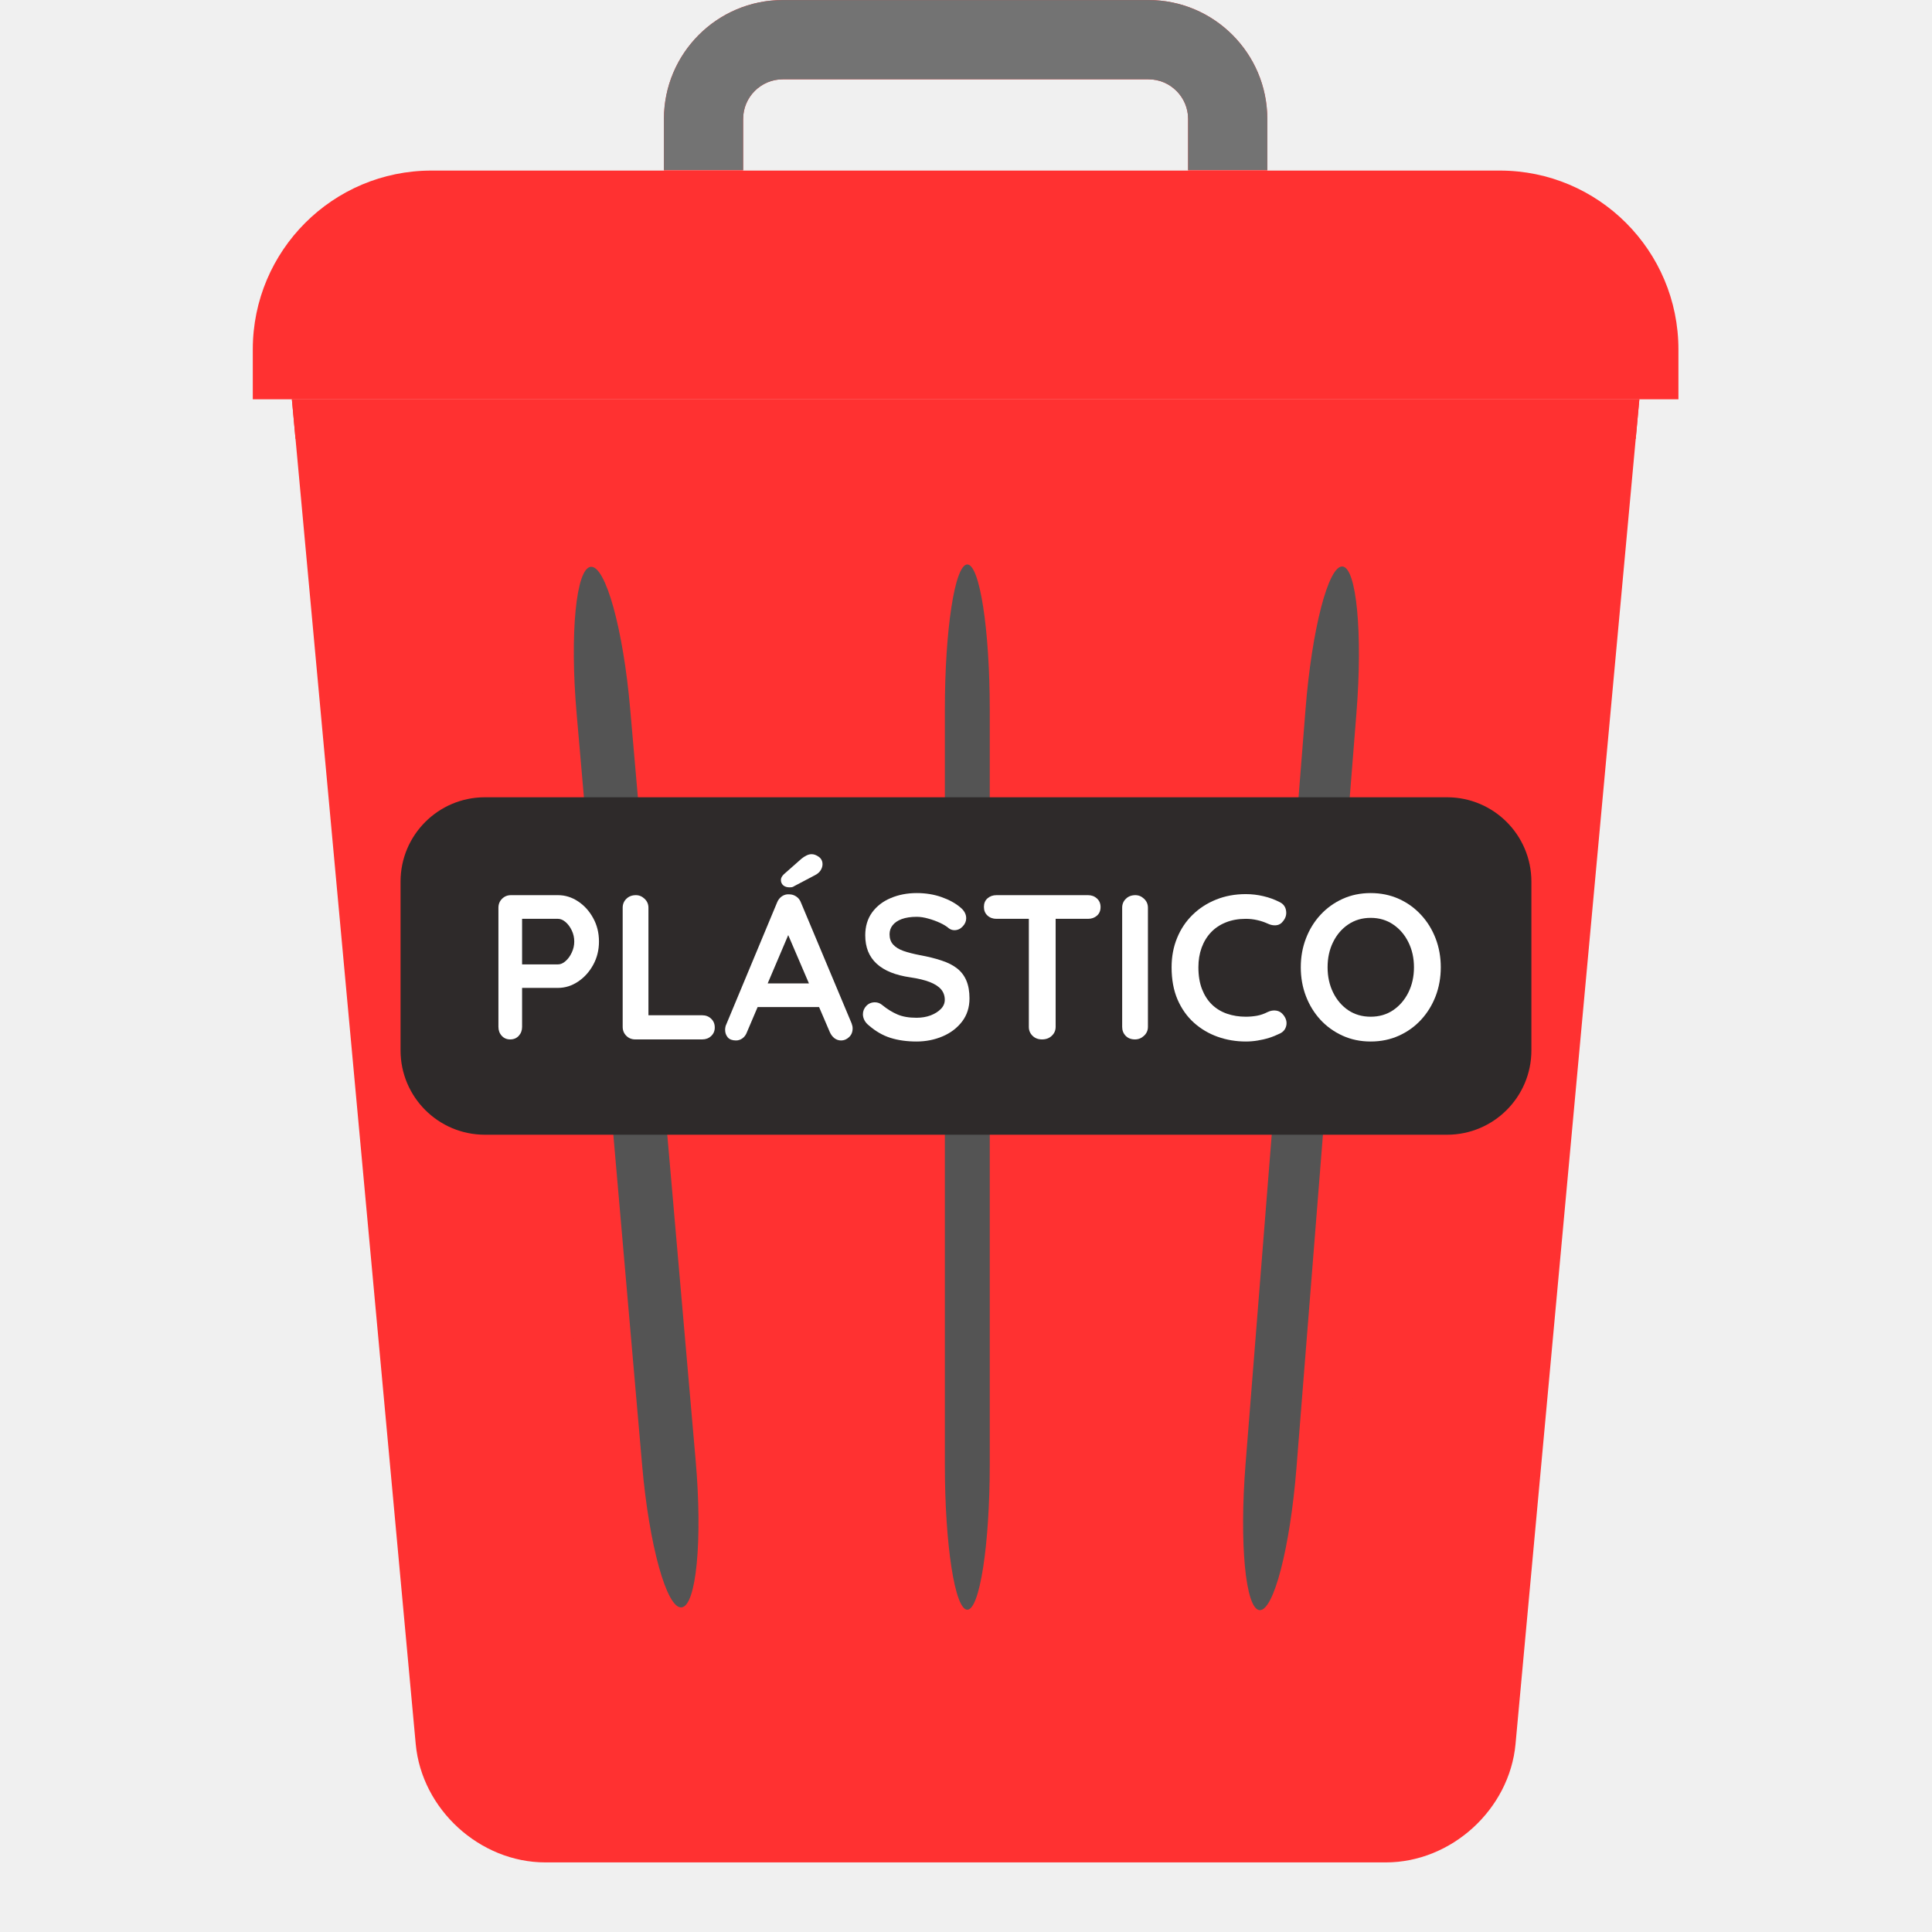
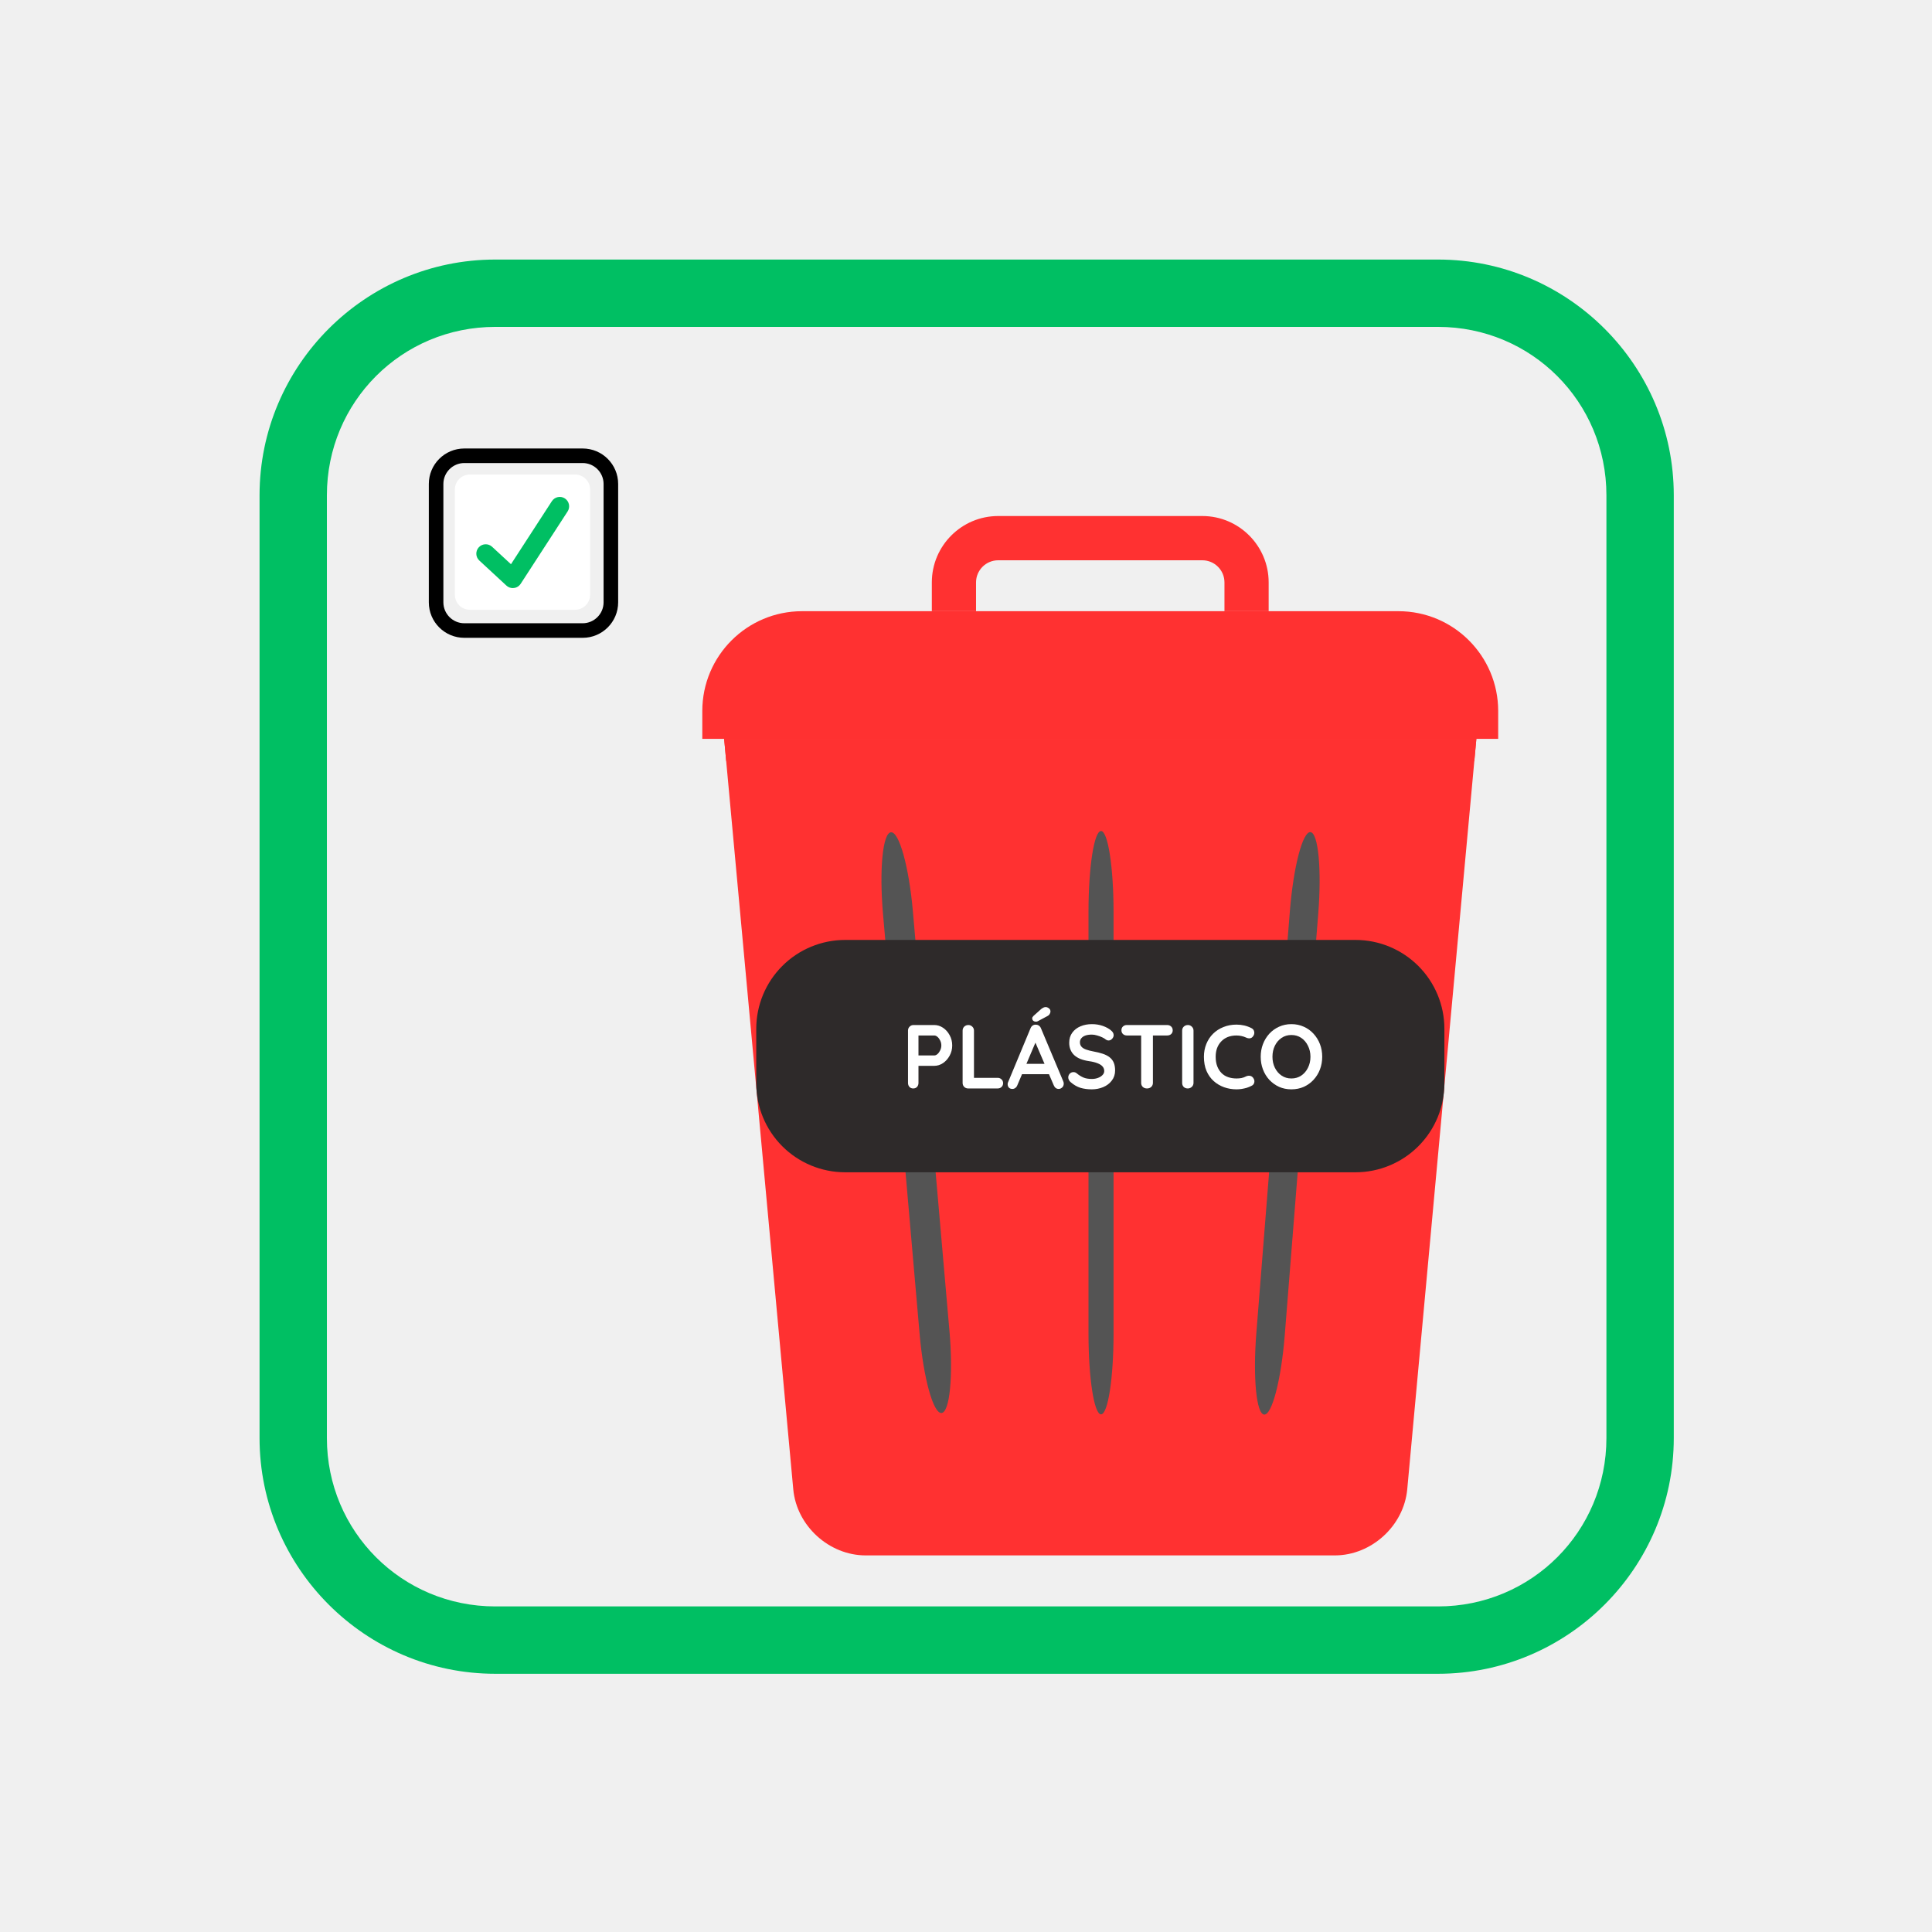
<svg xmlns="http://www.w3.org/2000/svg" width="500" zoomAndPan="magnify" viewBox="0 0 375 375" height="500" preserveAspectRatio="xMidYMid meet" version="1.0">
  <defs>
    <g />
-     <clipPath id="475425465d">
-       <path d="M 56 77 L 319 77 L 319 361.5 L 56 361.5 Z M 56 77 " clip-rule="nonzero" />
+     <clipPath id="48dbbb3e06">
+       <path d="M 50.379 50.379 L 324.879 50.379 L 324.879 324.879 L 50.379 324.879 Z M 50.379 50.379 " clip-rule="nonzero" />
    </clipPath>
-     <clipPath id="5c362d128c">
-       <path d="M 49.051 33 L 325.801 33 L 325.801 78 L 49.051 78 Z M 49.051 33 " clip-rule="nonzero" />
+     <clipPath id="f27ec547c5">
+       <path d="M 140 143 L 287 143 L 287 301.906 L 140 301.906 Z M 140 143 " clip-rule="nonzero" />
    </clipPath>
-     <clipPath id="635ede67fd">
-       <path d="M 241 109 L 264 109 L 264 313 L 241 313 Z M 241 109 " clip-rule="nonzero" />
+     <clipPath id="8edebea00d">
+       <path d="M 136.309 118 L 290.809 118 L 290.809 144 L 136.309 144 Z M 136.309 118 " clip-rule="nonzero" />
    </clipPath>
-     <clipPath id="aef7794bb2">
-       <path d="M 239.539 312.137 L 255.637 109.566 L 265.516 110.352 L 249.418 312.922 Z M 239.539 312.137 " clip-rule="nonzero" />
+     <clipPath id="d8e550071f">
+       <path d="M 180 100.156 L 247 100.156 L 247 119 L 180 119 Z M 180 100.156 " clip-rule="nonzero" />
    </clipPath>
-     <clipPath id="da918b447c">
-       <path d="M 253.406 137.602 C 254.637 122.117 257.848 109.742 260.574 109.957 C 263.301 110.176 264.516 122.902 263.285 138.387 L 251.645 284.887 C 250.414 300.371 247.207 312.746 244.477 312.527 C 241.75 312.312 240.535 299.586 241.766 284.102 Z M 253.406 137.602 " clip-rule="nonzero" />
+     <clipPath id="ee99299b46">
+       <path d="M 243 161 L 257 161 L 257 275 L 243 275 Z M 243 161 " clip-rule="nonzero" />
    </clipPath>
-     <clipPath id="9695a9a623">
-       <path d="M 111 110 L 136 110 L 136 312 L 111 312 Z M 111 110 " clip-rule="nonzero" />
+     <clipPath id="5954e177d8">
+       <path d="M 242.617 274.348 L 251.598 161.297 L 257.113 161.734 L 248.129 274.785 Z M 242.617 274.348 " clip-rule="nonzero" />
    </clipPath>
-     <clipPath id="aeeb2fbab1">
-       <path d="M 127.082 312.449 L 109.48 110.473 L 119.875 109.566 L 137.473 311.543 Z M 127.082 312.449 " clip-rule="nonzero" />
+     <clipPath id="c5d4d69802">
+       <path d="M 250.355 176.945 C 251.043 168.305 252.832 161.395 254.355 161.516 C 255.879 161.637 256.555 168.742 255.867 177.383 L 249.371 259.137 C 248.684 267.777 246.895 274.688 245.371 274.566 C 243.852 274.445 243.172 267.34 243.859 258.699 Z M 250.355 176.945 " clip-rule="nonzero" />
    </clipPath>
-     <clipPath id="be85ea4d8b">
-       <path d="M 111.922 138.492 C 110.574 123.016 111.809 110.27 114.68 110.02 C 117.547 109.77 120.969 122.109 122.316 137.586 L 135.031 283.523 C 136.379 299 135.148 311.746 132.277 311.996 C 129.406 312.246 125.988 299.906 124.641 284.43 Z M 111.922 138.492 " clip-rule="nonzero" />
+     <clipPath id="fa16414627">
+       <path d="M 171 161 L 185 161 L 185 275 L 171 275 Z M 171 161 " clip-rule="nonzero" />
    </clipPath>
-     <clipPath id="9ab038abc1">
-       <path d="M 183.398 109.562 L 192.109 109.562 L 192.109 312.445 L 183.398 312.445 Z M 183.398 109.562 " clip-rule="nonzero" />
+     <clipPath id="bacae50de0">
+       <path d="M 179.855 274.516 L 170.031 161.797 L 175.832 161.293 L 185.652 274.012 Z M 179.855 274.516 " clip-rule="nonzero" />
    </clipPath>
-     <clipPath id="b610f94dbe">
-       <path d="M 183.398 137.688 C 183.398 122.156 185.348 109.562 187.754 109.562 C 190.16 109.562 192.109 122.156 192.109 137.688 L 192.109 284.32 C 192.109 299.855 190.16 312.445 187.754 312.445 C 185.348 312.445 183.398 299.855 183.398 284.32 Z M 183.398 137.688 " clip-rule="nonzero" />
+     <clipPath id="df669045da">
+       <path d="M 171.395 177.434 C 170.645 168.801 171.332 161.684 172.934 161.547 C 174.535 161.406 176.441 168.293 177.195 176.93 L 184.293 258.375 C 185.043 267.008 184.355 274.121 182.754 274.262 C 181.152 274.402 179.246 267.516 178.492 258.879 Z M 171.395 177.434 " clip-rule="nonzero" />
    </clipPath>
-     <clipPath id="245011f221">
-       <path d="M 128 0 L 246 0 L 246 33 L 128 33 Z M 128 0 " clip-rule="nonzero" />
+     <clipPath id="978716a3d6">
+       <path d="M 211.277 161.301 L 216.141 161.301 L 216.141 274.523 L 211.277 274.523 Z M 211.277 161.301 " clip-rule="nonzero" />
+     </clipPath>
+     <clipPath id="edd7857493">
+       <path d="M 211.277 176.996 C 211.277 168.328 212.367 161.301 213.711 161.301 C 215.051 161.301 216.141 168.328 216.141 176.996 L 216.141 258.828 C 216.141 267.496 215.051 274.523 213.711 274.523 C 212.367 274.523 211.277 267.496 211.277 258.828 Z M 211.277 176.996 " clip-rule="nonzero" />
+     </clipPath>
+     <clipPath id="9fd02c6f78">
+       <path d="M 146.789 182.441 L 280.355 182.441 L 280.355 227.539 L 146.789 227.539 Z M 146.789 182.441 " clip-rule="nonzero" />
+     </clipPath>
+     <clipPath id="a08551bd9b">
+       <path d="M 164.039 182.441 L 263.105 182.441 C 267.68 182.441 272.066 184.262 275.301 187.496 C 278.539 190.73 280.355 195.117 280.355 199.691 L 280.355 210.289 C 280.355 214.863 278.539 219.25 275.301 222.484 C 272.066 225.719 267.68 227.539 263.105 227.539 L 164.039 227.539 C 159.461 227.539 155.074 225.719 151.84 222.484 C 148.605 219.25 146.789 214.863 146.789 210.289 L 146.789 199.691 C 146.789 195.117 148.605 190.73 151.84 187.496 C 155.074 184.262 159.461 182.441 164.039 182.441 Z M 164.039 182.441 " clip-rule="nonzero" />
+     </clipPath>
+     <clipPath id="242876fcf7">
+       <path d="M 83.234 87.051 L 119.984 87.051 L 119.984 123.801 L 83.234 123.801 Z M 83.234 87.051 " clip-rule="nonzero" />
+     </clipPath>
+     <clipPath id="aca134c4e0">
+       <path d="M 88.289 92.105 L 114.539 92.105 L 114.539 118.355 L 88.289 118.355 Z M 88.289 92.105 " clip-rule="nonzero" />
    </clipPath>
  </defs>
-   <g clip-path="url(#475425465d)">
-     <path fill="#ff3131" d="M 268.988 361.492 L 105.867 361.492 C 93.133 361.492 81.859 351.203 80.691 338.508 L 56.652 77.496 L 318.199 77.496 L 294.164 338.508 C 292.992 351.203 281.723 361.492 268.988 361.492 " fill-opacity="1" fill-rule="nonzero" />
+   <g clip-path="url(#48dbbb3e06)">
+     <path fill="#00bf63" d="M 96.129 50.379 C 70.93 50.379 50.379 70.93 50.379 96.129 L 50.379 279.129 C 50.379 304.328 70.93 324.879 96.129 324.879 L 279.129 324.879 C 304.328 324.879 324.879 304.328 324.879 279.129 L 324.879 96.129 C 324.879 70.93 304.328 50.379 279.129 50.379 Z M 96.129 63.449 L 279.129 63.449 C 297.254 63.449 311.805 78 311.805 96.129 L 311.805 279.129 C 311.805 297.254 297.254 311.805 279.129 311.805 L 96.129 311.805 C 78 311.805 63.449 297.254 63.449 279.129 L 63.449 96.129 C 63.449 78 78 63.449 96.129 63.449 Z M 96.129 63.449 " fill-opacity="1" fill-rule="nonzero" />
  </g>
-   <path fill="#ff3131" d="M 127.594 332.051 C 121.633 332.051 116.582 327.465 116.105 321.41 L 101.152 129.617 C 100.656 123.266 105.398 117.707 111.754 117.211 C 118.121 116.797 123.645 121.473 124.145 127.82 L 139.102 319.617 C 139.59 325.965 134.848 331.527 128.496 332.023 C 128.195 332.043 127.891 332.051 127.594 332.051 " fill-opacity="1" fill-rule="nonzero" />
-   <path fill="#ff3131" d="M 187.426 332.051 C 181.055 332.051 175.891 326.887 175.891 320.516 L 175.891 128.719 C 175.891 122.348 181.055 117.18 187.426 117.18 C 193.797 117.18 198.957 122.348 198.957 128.719 L 198.957 320.516 C 198.957 326.887 193.797 332.051 187.426 332.051 " fill-opacity="1" fill-rule="nonzero" />
-   <path fill="#ff3131" d="M 247.266 332.051 C 246.961 332.051 246.66 332.043 246.355 332.023 C 240.008 331.527 235.262 325.965 235.758 319.617 L 250.707 127.82 C 251.203 121.469 256.742 116.699 263.102 117.211 C 269.445 117.707 274.195 123.266 273.699 129.617 L 258.746 321.41 C 258.27 327.465 253.219 332.051 247.266 332.051 " fill-opacity="1" fill-rule="nonzero" />
-   <g clip-path="url(#5c362d128c)">
-     <path fill="#ff3131" d="M 325.781 67.824 C 325.781 48.648 310.254 33.109 291.105 33.109 L 83.746 33.109 C 64.598 33.109 49.066 48.648 49.066 67.824 L 49.066 77.496 L 325.781 77.496 L 325.781 67.824 " fill-opacity="1" fill-rule="nonzero" />
+   <g clip-path="url(#f27ec547c5)">
+     <path fill="#ff3131" d="M 259.09 301.902 L 168.027 301.902 C 160.918 301.902 154.625 296.16 153.973 289.074 L 140.555 143.406 L 286.562 143.406 L 273.145 289.074 C 272.488 296.16 266.199 301.902 259.09 301.902 " fill-opacity="1" fill-rule="nonzero" />
  </g>
-   <path fill="#ff3131" d="M 144.242 33.105 L 144.242 23.09 C 144.242 18.852 147.695 15.395 151.934 15.395 L 222.922 15.395 C 227.164 15.395 230.613 18.852 230.613 23.09 L 230.613 33.105 L 245.98 33.105 L 245.98 23.09 C 245.98 10.363 235.637 0.008 222.922 0.008 L 151.934 0.008 C 139.215 0.008 128.871 10.363 128.871 23.09 L 128.871 33.105 L 144.242 33.105 " fill-opacity="1" fill-rule="nonzero" />
-   <path fill="#ff3131" d="M 57.359 85.191 L 317.496 85.191 L 318.199 77.496 L 56.652 77.496 L 57.359 85.191 " fill-opacity="1" fill-rule="nonzero" />
-   <g clip-path="url(#635ede67fd)">
-     <g clip-path="url(#aef7794bb2)">
-       <g clip-path="url(#da918b447c)">
-         <path fill="#545454" d="M 239.539 312.137 L 255.637 109.566 L 265.516 110.352 L 249.418 312.922 Z M 239.539 312.137 " fill-opacity="1" fill-rule="nonzero" />
+   <path fill="#ff3131" d="M 180.156 285.469 C 176.828 285.469 174.008 282.91 173.742 279.531 L 165.395 172.496 C 165.117 168.949 167.766 165.848 171.312 165.57 C 174.867 165.34 177.953 167.949 178.23 171.492 L 186.582 278.531 C 186.855 282.074 184.207 285.176 180.66 285.457 C 180.492 285.469 180.32 285.469 180.156 285.469 " fill-opacity="1" fill-rule="nonzero" />
+   <path fill="#ff3131" d="M 213.559 285.469 C 210 285.469 207.117 282.59 207.117 279.031 L 207.117 171.992 C 207.117 168.438 210 165.551 213.559 165.551 C 217.113 165.551 219.996 168.438 219.996 171.992 L 219.996 279.031 C 219.996 282.59 217.113 285.469 213.559 285.469 " fill-opacity="1" fill-rule="nonzero" />
+   <path fill="#ff3131" d="M 246.965 285.469 C 246.793 285.469 246.625 285.469 246.457 285.457 C 242.914 285.176 240.262 282.074 240.539 278.531 L 248.883 171.492 C 249.164 167.945 252.254 165.285 255.805 165.57 C 259.348 165.848 261.996 168.949 261.719 172.496 L 253.371 279.531 C 253.105 282.91 250.285 285.469 246.965 285.469 " fill-opacity="1" fill-rule="nonzero" />
+   <g clip-path="url(#8edebea00d)">
+     <path fill="#ff3131" d="M 290.797 138.008 C 290.797 127.305 282.125 118.633 271.438 118.633 L 155.68 118.633 C 144.988 118.633 136.316 127.305 136.316 138.008 L 136.316 143.406 L 290.797 143.406 L 290.797 138.008 " fill-opacity="1" fill-rule="nonzero" />
+   </g>
+   <g clip-path="url(#d8e550071f)">
+     <path fill="#ff3131" d="M 189.449 118.633 L 189.449 113.043 C 189.449 110.676 191.379 108.75 193.746 108.75 L 233.371 108.75 C 235.742 108.75 237.668 110.676 237.668 113.043 L 237.668 118.633 L 246.246 118.633 L 246.246 113.043 C 246.246 105.938 240.473 100.16 233.371 100.16 L 193.746 100.16 C 186.645 100.16 180.867 105.938 180.867 113.043 L 180.867 118.633 L 189.449 118.633 " fill-opacity="1" fill-rule="nonzero" />
+   </g>
+   <path fill="#ff3131" d="M 140.949 147.699 L 286.168 147.699 L 286.562 143.406 L 140.555 143.406 L 140.949 147.699 " fill-opacity="1" fill-rule="nonzero" />
+   <g clip-path="url(#ee99299b46)">
+     <g clip-path="url(#5954e177d8)">
+       <g clip-path="url(#c5d4d69802)">
+         <path fill="#545454" d="M 242.617 274.348 L 251.598 161.297 L 257.113 161.734 L 248.129 274.785 Z M 242.617 274.348 " fill-opacity="1" fill-rule="nonzero" />
      </g>
    </g>
  </g>
-   <g clip-path="url(#9695a9a623)">
-     <g clip-path="url(#aeeb2fbab1)">
-       <g clip-path="url(#be85ea4d8b)">
-         <path fill="#545454" d="M 127.082 312.449 L 109.48 110.473 L 119.875 109.566 L 137.473 311.543 Z M 127.082 312.449 " fill-opacity="1" fill-rule="nonzero" />
+   <g clip-path="url(#fa16414627)">
+     <g clip-path="url(#bacae50de0)">
+       <g clip-path="url(#df669045da)">
+         <path fill="#545454" d="M 179.855 274.516 L 170.031 161.797 L 175.832 161.293 L 185.652 274.012 Z M 179.855 274.516 " fill-opacity="1" fill-rule="nonzero" />
      </g>
    </g>
  </g>
-   <g clip-path="url(#9ab038abc1)">
-     <g clip-path="url(#b610f94dbe)">
-       <path fill="#545454" d="M 183.398 312.445 L 183.398 109.562 L 192.109 109.562 L 192.109 312.445 Z M 183.398 312.445 " fill-opacity="1" fill-rule="nonzero" />
+   <g clip-path="url(#978716a3d6)">
+     <g clip-path="url(#edd7857493)">
+       <path fill="#545454" d="M 211.277 274.523 L 211.277 161.301 L 216.141 161.301 L 216.141 274.523 Z M 211.277 274.523 " fill-opacity="1" fill-rule="nonzero" />
    </g>
  </g>
-   <path fill="#2e2a2a" d="M 94.117 154.75 L 280.867 154.75 C 289.914 154.75 297.242 162.082 297.242 171.125 L 297.242 203.875 C 297.242 212.918 289.914 220.25 280.867 220.25 L 94.117 220.25 C 85.074 220.25 77.746 212.918 77.746 203.875 L 77.746 171.125 C 77.746 162.082 85.074 154.75 94.117 154.75 Z M 94.117 154.75 " fill-opacity="1" fill-rule="nonzero" />
+   <g clip-path="url(#9fd02c6f78)">
+     <g clip-path="url(#a08551bd9b)">
+       <path fill="#2e2a2a" d="M 146.789 182.441 L 280.355 182.441 L 280.355 227.539 L 146.789 227.539 Z M 146.789 182.441 " fill-opacity="1" fill-rule="nonzero" />
+     </g>
+   </g>
+   <g clip-path="url(#242876fcf7)">
+     <path fill="#000000" d="M 113.094 89.875 C 115.332 89.875 117.156 91.699 117.156 93.941 L 117.156 116.91 C 117.156 119.148 115.332 120.973 113.094 120.973 L 90.125 120.973 C 87.883 120.973 86.059 119.148 86.059 116.91 L 86.059 93.941 C 86.059 91.699 87.883 89.875 90.125 89.875 L 113.094 89.875 M 113.094 87.051 L 90.125 87.051 C 86.316 87.051 83.234 90.133 83.234 93.941 L 83.234 116.91 C 83.234 120.715 86.316 123.801 90.125 123.801 L 113.094 123.801 C 116.898 123.801 119.984 120.715 119.984 116.91 L 119.984 93.941 C 119.984 90.133 116.898 87.051 113.094 87.051 Z M 113.094 87.051 " fill-opacity="1" fill-rule="nonzero" />
+   </g>
+   <g clip-path="url(#aca134c4e0)">
+     <path fill="#ffffff" d="M 114.539 115.438 C 114.539 117.051 113.23 118.355 111.621 118.355 L 91.203 118.355 C 89.594 118.355 88.289 117.051 88.289 115.438 L 88.289 95.02 C 88.289 93.41 89.594 92.105 91.203 92.105 L 111.621 92.105 C 113.23 92.105 114.539 93.41 114.539 95.02 Z M 114.539 115.438 " fill-opacity="1" fill-rule="nonzero" />
+   </g>
+   <path fill="#00bf63" d="M 109.637 96.742 C 108.797 96.195 107.668 96.438 107.117 97.281 L 99.18 109.516 L 95.512 106.125 C 94.773 105.441 93.621 105.488 92.938 106.227 C 92.254 106.965 92.297 108.117 93.039 108.801 L 98.293 113.66 C 98.645 113.988 99.09 114.148 99.531 114.148 C 100.02 114.148 100.648 113.941 101.062 113.316 C 101.305 112.949 110.176 99.266 110.176 99.266 C 110.723 98.422 110.484 97.293 109.637 96.742 Z M 109.637 96.742 " fill-opacity="1" fill-rule="nonzero" />
  <g fill="#ffffff" fill-opacity="1">
-     <g transform="translate(93.74414, 201.75)">
+     <g transform="translate(174.9316, 211.2683)">
      <g>
-         <path d="M 14.562 -28 C 15.945 -28 17.242 -27.598 18.453 -26.797 C 19.672 -25.992 20.648 -24.91 21.391 -23.547 C 22.141 -22.191 22.516 -20.676 22.516 -19 C 22.516 -17.344 22.141 -15.832 21.391 -14.469 C 20.648 -13.113 19.672 -12.031 18.453 -11.219 C 17.242 -10.406 15.945 -10 14.562 -10 L 7.203 -10 L 7.594 -10.719 L 7.594 -2.438 C 7.594 -1.75 7.379 -1.172 6.953 -0.703 C 6.523 -0.234 5.969 0 5.281 0 C 4.613 0 4.066 -0.234 3.641 -0.703 C 3.211 -1.172 3 -1.75 3 -2.438 L 3 -25.562 C 3 -26.25 3.234 -26.828 3.703 -27.297 C 4.172 -27.766 4.75 -28 5.438 -28 Z M 14.562 -14.562 C 15.062 -14.562 15.551 -14.773 16.031 -15.203 C 16.52 -15.629 16.922 -16.18 17.234 -16.859 C 17.555 -17.535 17.719 -18.25 17.719 -19 C 17.719 -19.77 17.555 -20.488 17.234 -21.156 C 16.922 -21.82 16.52 -22.363 16.031 -22.781 C 15.551 -23.195 15.062 -23.406 14.562 -23.406 L 7.125 -23.406 L 7.594 -24.125 L 7.594 -13.922 L 7.156 -14.562 Z M 14.562 -14.562 " />
+         <path d="M 6.406 -12.312 C 7.008 -12.312 7.578 -12.133 8.109 -11.781 C 8.641 -11.426 9.066 -10.945 9.391 -10.344 C 9.723 -9.75 9.891 -9.082 9.891 -8.344 C 9.891 -7.625 9.723 -6.961 9.391 -6.359 C 9.066 -5.766 8.641 -5.285 8.109 -4.922 C 7.578 -4.566 7.008 -4.391 6.406 -4.391 L 3.172 -4.391 L 3.344 -4.719 L 3.344 -1.078 C 3.344 -0.766 3.25 -0.504 3.062 -0.297 C 2.875 -0.098 2.629 0 2.328 0 C 2.023 0 1.781 -0.098 1.594 -0.297 C 1.406 -0.504 1.312 -0.766 1.312 -1.078 L 1.312 -11.234 C 1.312 -11.535 1.414 -11.789 1.625 -12 C 1.832 -12.207 2.086 -12.312 2.391 -12.312 Z M 6.406 -6.406 C 6.625 -6.406 6.836 -6.5 7.047 -6.688 C 7.254 -6.875 7.426 -7.113 7.562 -7.406 C 7.707 -7.707 7.781 -8.02 7.781 -8.344 C 7.781 -8.688 7.707 -9.004 7.562 -9.297 C 7.426 -9.586 7.254 -9.82 7.047 -10 C 6.836 -10.188 6.625 -10.281 6.406 -10.281 L 3.125 -10.281 L 3.344 -10.594 L 3.344 -6.125 L 3.141 -6.406 Z M 6.406 -6.406 " />
      </g>
    </g>
  </g>
  <g fill="#ffffff" fill-opacity="1">
-     <g transform="translate(117.8617, 201.75)">
+     <g transform="translate(185.5317, 211.2683)">
      <g>
-         <path d="M 18.438 -4.688 C 19.133 -4.688 19.711 -4.461 20.172 -4.016 C 20.641 -3.578 20.875 -3.008 20.875 -2.312 C 20.875 -1.645 20.641 -1.094 20.172 -0.656 C 19.711 -0.219 19.133 0 18.438 0 L 5.438 0 C 4.75 0 4.172 -0.234 3.703 -0.703 C 3.234 -1.172 3 -1.75 3 -2.438 L 3 -25.562 C 3 -26.25 3.238 -26.828 3.719 -27.297 C 4.195 -27.766 4.812 -28 5.562 -28 C 6.195 -28 6.758 -27.766 7.25 -27.297 C 7.75 -26.828 8 -26.25 8 -25.562 L 8 -4 L 7.125 -4.688 Z M 18.438 -4.688 " />
+         <path d="M 8.109 -2.062 C 8.41 -2.062 8.66 -1.961 8.859 -1.766 C 9.066 -1.578 9.172 -1.328 9.172 -1.016 C 9.172 -0.723 9.066 -0.477 8.859 -0.281 C 8.66 -0.094 8.41 0 8.109 0 L 2.391 0 C 2.086 0 1.832 -0.098 1.625 -0.297 C 1.414 -0.504 1.312 -0.766 1.312 -1.078 L 1.312 -11.234 C 1.312 -11.535 1.414 -11.789 1.625 -12 C 1.844 -12.207 2.113 -12.312 2.438 -12.312 C 2.719 -12.312 2.969 -12.207 3.188 -12 C 3.406 -11.789 3.516 -11.535 3.516 -11.234 L 3.516 -1.766 L 3.125 -2.062 Z M 8.109 -2.062 " />
      </g>
    </g>
  </g>
  <g fill="#ffffff" fill-opacity="1">
-     <g transform="translate(140.3395, 201.75)">
+     <g transform="translate(195.4111, 211.2683)">
      <g>
-         <path d="M 13.281 -21.719 L 4.641 -1.406 C 4.453 -0.895 4.164 -0.5 3.781 -0.219 C 3.395 0.062 2.973 0.203 2.516 0.203 C 1.797 0.203 1.266 0.004 0.922 -0.391 C 0.578 -0.797 0.406 -1.289 0.406 -1.875 C 0.406 -2.113 0.441 -2.367 0.516 -2.641 L 10.484 -26.562 C 10.691 -27.094 11.016 -27.504 11.453 -27.797 C 11.898 -28.086 12.375 -28.207 12.875 -28.156 C 13.352 -28.156 13.801 -28.016 14.219 -27.734 C 14.633 -27.453 14.938 -27.062 15.125 -26.562 L 24.953 -3.125 C 25.086 -2.77 25.156 -2.445 25.156 -2.156 C 25.156 -1.438 24.922 -0.863 24.453 -0.438 C 23.992 -0.008 23.484 0.203 22.922 0.203 C 22.441 0.203 22.008 0.055 21.625 -0.234 C 21.238 -0.535 20.938 -0.938 20.719 -1.438 L 12.125 -21.484 Z M 5.875 -6.281 L 8.078 -10.875 L 18.875 -10.875 L 19.641 -6.281 Z M 12.922 -29.516 C 12.41 -29.516 12 -29.645 11.688 -29.906 C 11.383 -30.176 11.234 -30.523 11.234 -30.953 C 11.234 -31.141 11.281 -31.32 11.375 -31.5 C 11.469 -31.676 11.609 -31.859 11.797 -32.047 L 15.234 -35.078 C 15.523 -35.316 15.836 -35.52 16.172 -35.688 C 16.504 -35.863 16.848 -35.953 17.203 -35.953 C 17.648 -35.953 18.113 -35.781 18.594 -35.438 C 19.07 -35.094 19.312 -34.613 19.312 -34 C 19.312 -33.602 19.188 -33.207 18.938 -32.812 C 18.688 -32.426 18.32 -32.113 17.844 -31.875 L 13.844 -29.766 C 13.676 -29.648 13.516 -29.578 13.359 -29.547 C 13.203 -29.523 13.055 -29.516 12.922 -29.516 Z M 12.922 -29.516 " />
+         <path d="M 5.844 -9.547 L 2.047 -0.609 C 1.961 -0.391 1.832 -0.219 1.656 -0.094 C 1.488 0.031 1.305 0.094 1.109 0.094 C 0.797 0.094 0.562 0.004 0.406 -0.172 C 0.25 -0.348 0.172 -0.566 0.172 -0.828 C 0.172 -0.93 0.191 -1.039 0.234 -1.156 L 4.609 -11.672 C 4.703 -11.91 4.844 -12.094 5.031 -12.219 C 5.227 -12.344 5.438 -12.395 5.656 -12.375 C 5.875 -12.375 6.07 -12.312 6.25 -12.188 C 6.426 -12.062 6.555 -11.891 6.641 -11.672 L 10.969 -1.375 C 11.031 -1.219 11.062 -1.078 11.062 -0.953 C 11.062 -0.629 10.957 -0.375 10.75 -0.188 C 10.539 0 10.316 0.094 10.078 0.094 C 9.859 0.094 9.664 0.031 9.5 -0.094 C 9.332 -0.227 9.203 -0.41 9.109 -0.641 L 5.328 -9.438 Z M 2.578 -2.766 L 3.547 -4.781 L 8.297 -4.781 L 8.625 -2.766 Z M 5.672 -12.969 C 5.453 -12.969 5.273 -13.023 5.141 -13.141 C 5.004 -13.266 4.938 -13.422 4.938 -13.609 C 4.938 -13.691 4.957 -13.77 5 -13.844 C 5.039 -13.914 5.102 -13.992 5.188 -14.078 L 6.688 -15.422 C 6.82 -15.523 6.961 -15.613 7.109 -15.688 C 7.254 -15.758 7.398 -15.797 7.547 -15.797 C 7.754 -15.797 7.961 -15.719 8.172 -15.562 C 8.379 -15.414 8.484 -15.207 8.484 -14.938 C 8.484 -14.758 8.426 -14.586 8.312 -14.422 C 8.207 -14.254 8.047 -14.117 7.828 -14.016 L 6.078 -13.078 C 6.004 -13.035 5.93 -13.004 5.859 -12.984 C 5.797 -12.973 5.734 -12.969 5.672 -12.969 Z M 5.672 -12.969 " />
      </g>
    </g>
  </g>
  <g fill="#ffffff" fill-opacity="1">
-     <g transform="translate(165.897, 201.75)">
+     <g transform="translate(206.6441, 211.2683)">
      <g>
-         <path d="M 12 0.406 C 10.133 0.406 8.453 0.172 6.953 -0.297 C 5.461 -0.766 4.039 -1.586 2.688 -2.766 C 2.332 -3.055 2.062 -3.383 1.875 -3.75 C 1.688 -4.125 1.594 -4.5 1.594 -4.875 C 1.594 -5.488 1.812 -6.031 2.25 -6.5 C 2.695 -6.969 3.254 -7.203 3.922 -7.203 C 4.43 -7.203 4.883 -7.039 5.281 -6.719 C 6.289 -5.895 7.297 -5.27 8.297 -4.844 C 9.297 -4.414 10.531 -4.203 12 -4.203 C 12.988 -4.203 13.895 -4.352 14.719 -4.656 C 15.539 -4.969 16.207 -5.383 16.719 -5.906 C 17.227 -6.426 17.484 -7.02 17.484 -7.688 C 17.484 -8.477 17.242 -9.156 16.766 -9.719 C 16.285 -10.281 15.551 -10.754 14.562 -11.141 C 13.57 -11.523 12.316 -11.828 10.797 -12.047 C 9.359 -12.254 8.094 -12.578 7 -13.016 C 5.906 -13.461 4.988 -14.023 4.25 -14.703 C 3.52 -15.379 2.969 -16.176 2.594 -17.094 C 2.227 -18.02 2.047 -19.055 2.047 -20.203 C 2.047 -21.93 2.488 -23.41 3.375 -24.641 C 4.27 -25.867 5.477 -26.801 7 -27.438 C 8.52 -28.082 10.203 -28.406 12.047 -28.406 C 13.773 -28.406 15.379 -28.145 16.859 -27.625 C 18.336 -27.102 19.547 -26.441 20.484 -25.641 C 21.254 -25.023 21.641 -24.316 21.641 -23.516 C 21.641 -22.93 21.41 -22.398 20.953 -21.922 C 20.504 -21.441 19.973 -21.203 19.359 -21.203 C 18.961 -21.203 18.602 -21.32 18.281 -21.562 C 17.852 -21.938 17.281 -22.289 16.562 -22.625 C 15.844 -22.957 15.082 -23.234 14.281 -23.453 C 13.477 -23.68 12.734 -23.797 12.047 -23.797 C 10.891 -23.797 9.914 -23.648 9.125 -23.359 C 8.344 -23.066 7.754 -22.664 7.359 -22.156 C 6.961 -21.656 6.766 -21.07 6.766 -20.406 C 6.766 -19.602 6.992 -18.941 7.453 -18.422 C 7.922 -17.898 8.594 -17.484 9.469 -17.172 C 10.352 -16.867 11.41 -16.598 12.641 -16.359 C 14.242 -16.066 15.648 -15.719 16.859 -15.312 C 18.078 -14.914 19.082 -14.406 19.875 -13.781 C 20.676 -13.156 21.273 -12.367 21.672 -11.422 C 22.078 -10.473 22.281 -9.316 22.281 -7.953 C 22.281 -6.223 21.801 -4.727 20.844 -3.469 C 19.883 -2.219 18.625 -1.258 17.062 -0.594 C 15.5 0.07 13.812 0.406 12 0.406 Z M 12 0.406 " />
+         <path d="M 5.281 0.172 C 4.457 0.172 3.719 0.07 3.062 -0.125 C 2.406 -0.332 1.773 -0.695 1.172 -1.219 C 1.023 -1.344 0.91 -1.488 0.828 -1.656 C 0.742 -1.82 0.703 -1.984 0.703 -2.141 C 0.703 -2.41 0.797 -2.648 0.984 -2.859 C 1.18 -3.066 1.426 -3.172 1.719 -3.172 C 1.945 -3.172 2.148 -3.098 2.328 -2.953 C 2.766 -2.586 3.203 -2.312 3.641 -2.125 C 4.086 -1.938 4.633 -1.844 5.281 -1.844 C 5.707 -1.844 6.102 -1.91 6.469 -2.047 C 6.832 -2.18 7.125 -2.363 7.344 -2.594 C 7.57 -2.82 7.688 -3.082 7.688 -3.375 C 7.688 -3.727 7.578 -4.023 7.359 -4.266 C 7.148 -4.516 6.828 -4.723 6.391 -4.891 C 5.961 -5.066 5.414 -5.203 4.75 -5.297 C 4.113 -5.391 3.555 -5.531 3.078 -5.719 C 2.598 -5.914 2.195 -6.16 1.875 -6.453 C 1.551 -6.754 1.305 -7.109 1.141 -7.516 C 0.973 -7.922 0.891 -8.375 0.891 -8.875 C 0.891 -9.633 1.086 -10.285 1.484 -10.828 C 1.879 -11.367 2.41 -11.781 3.078 -12.062 C 3.742 -12.344 4.484 -12.484 5.297 -12.484 C 6.055 -12.484 6.758 -12.367 7.406 -12.141 C 8.062 -11.91 8.594 -11.617 9 -11.266 C 9.344 -10.992 9.516 -10.688 9.516 -10.344 C 9.516 -10.082 9.41 -9.844 9.203 -9.625 C 9.004 -9.414 8.773 -9.312 8.516 -9.312 C 8.336 -9.312 8.176 -9.363 8.031 -9.469 C 7.844 -9.633 7.586 -9.789 7.266 -9.938 C 6.953 -10.082 6.617 -10.203 6.266 -10.297 C 5.922 -10.398 5.598 -10.453 5.297 -10.453 C 4.785 -10.453 4.359 -10.391 4.016 -10.266 C 3.672 -10.141 3.41 -9.961 3.234 -9.734 C 3.055 -9.516 2.969 -9.258 2.969 -8.969 C 2.969 -8.613 3.07 -8.32 3.281 -8.094 C 3.488 -7.863 3.785 -7.68 4.172 -7.547 C 4.555 -7.41 5.02 -7.289 5.562 -7.188 C 6.258 -7.062 6.875 -6.91 7.406 -6.734 C 7.938 -6.555 8.379 -6.328 8.734 -6.047 C 9.086 -5.773 9.352 -5.43 9.531 -5.016 C 9.707 -4.598 9.797 -4.094 9.797 -3.5 C 9.797 -2.738 9.582 -2.082 9.156 -1.531 C 8.738 -0.977 8.188 -0.555 7.5 -0.266 C 6.812 0.023 6.07 0.172 5.281 0.172 Z M 5.281 0.172 " />
      </g>
    </g>
  </g>
  <g fill="#ffffff" fill-opacity="1">
-     <g transform="translate(189.7746, 201.75)">
+     <g transform="translate(217.1388, 211.2683)">
      <g>
-         <path d="M 12.484 0 C 11.734 0 11.117 -0.234 10.641 -0.703 C 10.16 -1.172 9.922 -1.75 9.922 -2.438 L 9.922 -25.641 L 15.125 -25.641 L 15.125 -2.438 C 15.125 -1.75 14.875 -1.172 14.375 -0.703 C 13.883 -0.234 13.254 0 12.484 0 Z M 3.641 -23.406 C 2.941 -23.406 2.359 -23.617 1.891 -24.047 C 1.43 -24.473 1.203 -25.031 1.203 -25.719 C 1.203 -26.414 1.43 -26.969 1.891 -27.375 C 2.359 -27.789 2.941 -28 3.641 -28 L 21.406 -28 C 22.094 -28 22.672 -27.785 23.141 -27.359 C 23.609 -26.93 23.844 -26.375 23.844 -25.688 C 23.844 -24.988 23.609 -24.43 23.141 -24.016 C 22.672 -23.609 22.094 -23.406 21.406 -23.406 Z M 3.641 -23.406 " />
+         <path d="M 5.484 0 C 5.16 0 4.891 -0.098 4.672 -0.297 C 4.461 -0.504 4.359 -0.766 4.359 -1.078 L 4.359 -11.266 L 6.641 -11.266 L 6.641 -1.078 C 6.641 -0.766 6.531 -0.504 6.312 -0.297 C 6.102 -0.098 5.828 0 5.484 0 Z M 1.594 -10.281 C 1.289 -10.281 1.035 -10.375 0.828 -10.562 C 0.629 -10.75 0.531 -10.992 0.531 -11.297 C 0.531 -11.609 0.629 -11.852 0.828 -12.031 C 1.035 -12.219 1.289 -12.312 1.594 -12.312 L 9.406 -12.312 C 9.707 -12.312 9.961 -12.219 10.172 -12.031 C 10.379 -11.844 10.484 -11.594 10.484 -11.281 C 10.484 -10.977 10.379 -10.734 10.172 -10.547 C 9.961 -10.367 9.707 -10.281 9.406 -10.281 Z M 1.594 -10.281 " />
      </g>
    </g>
  </g>
  <g fill="#ffffff" fill-opacity="1">
-     <g transform="translate(214.8121, 201.75)">
+     <g transform="translate(228.1433, 211.2683)">
      <g>
-         <path d="M 8 -2.438 C 8 -1.75 7.742 -1.172 7.234 -0.703 C 6.734 -0.234 6.148 0 5.484 0 C 4.734 0 4.129 -0.234 3.672 -0.703 C 3.223 -1.172 3 -1.75 3 -2.438 L 3 -25.562 C 3 -26.25 3.238 -26.828 3.719 -27.297 C 4.195 -27.766 4.812 -28 5.562 -28 C 6.195 -28 6.758 -27.766 7.25 -27.297 C 7.75 -26.828 8 -26.25 8 -25.562 Z M 8 -2.438 " />
+         <path d="M 3.516 -1.078 C 3.516 -0.766 3.398 -0.504 3.172 -0.297 C 2.953 -0.098 2.695 0 2.406 0 C 2.082 0 1.816 -0.098 1.609 -0.297 C 1.41 -0.504 1.312 -0.766 1.312 -1.078 L 1.312 -11.234 C 1.312 -11.535 1.414 -11.789 1.625 -12 C 1.844 -12.207 2.113 -12.312 2.438 -12.312 C 2.719 -12.312 2.969 -12.207 3.188 -12 C 3.406 -11.789 3.516 -11.535 3.516 -11.234 Z M 3.516 -1.078 " />
      </g>
    </g>
  </g>
  <g fill="#ffffff" fill-opacity="1">
-     <g transform="translate(225.811, 201.75)">
+     <g transform="translate(232.9775, 211.2683)">
      <g>
-         <path d="M 22.594 -26.641 C 23.289 -26.297 23.695 -25.75 23.812 -25 C 23.938 -24.25 23.742 -23.566 23.234 -22.953 C 22.891 -22.473 22.441 -22.207 21.891 -22.156 C 21.348 -22.102 20.797 -22.211 20.234 -22.484 C 19.598 -22.773 18.926 -23 18.219 -23.156 C 17.508 -23.32 16.77 -23.406 16 -23.406 C 14.562 -23.406 13.273 -23.176 12.141 -22.719 C 11.004 -22.27 10.035 -21.625 9.234 -20.781 C 8.441 -19.938 7.836 -18.941 7.422 -17.797 C 7.004 -16.648 6.797 -15.383 6.797 -14 C 6.797 -12.375 7.031 -10.957 7.5 -9.75 C 7.969 -8.551 8.613 -7.551 9.438 -6.75 C 10.27 -5.957 11.242 -5.367 12.359 -4.984 C 13.484 -4.598 14.695 -4.406 16 -4.406 C 16.719 -4.406 17.438 -4.469 18.156 -4.594 C 18.875 -4.727 19.566 -4.969 20.234 -5.312 C 20.797 -5.582 21.348 -5.676 21.891 -5.594 C 22.441 -5.52 22.906 -5.242 23.281 -4.766 C 23.812 -4.098 24.004 -3.41 23.859 -2.703 C 23.711 -1.992 23.305 -1.477 22.641 -1.156 C 21.941 -0.812 21.227 -0.523 20.5 -0.297 C 19.77 -0.066 19.031 0.102 18.281 0.219 C 17.531 0.344 16.77 0.406 16 0.406 C 14.082 0.406 12.258 0.098 10.531 -0.516 C 8.812 -1.129 7.281 -2.035 5.938 -3.234 C 4.594 -4.441 3.531 -5.941 2.75 -7.734 C 1.977 -9.535 1.594 -11.625 1.594 -14 C 1.594 -16.051 1.945 -17.941 2.656 -19.672 C 3.363 -21.41 4.363 -22.91 5.656 -24.172 C 6.945 -25.441 8.473 -26.43 10.234 -27.141 C 11.992 -27.848 13.914 -28.203 16 -28.203 C 17.176 -28.203 18.32 -28.066 19.438 -27.797 C 20.562 -27.535 21.613 -27.148 22.594 -26.641 Z M 22.594 -26.641 " />
+         <path d="M 9.938 -11.703 C 10.238 -11.555 10.414 -11.316 10.469 -10.984 C 10.52 -10.66 10.438 -10.363 10.219 -10.094 C 10.062 -9.883 9.863 -9.766 9.625 -9.734 C 9.383 -9.711 9.141 -9.758 8.891 -9.875 C 8.609 -10.008 8.312 -10.109 8 -10.172 C 7.695 -10.242 7.375 -10.281 7.031 -10.281 C 6.395 -10.281 5.828 -10.18 5.328 -9.984 C 4.836 -9.785 4.414 -9.5 4.062 -9.125 C 3.707 -8.758 3.438 -8.32 3.25 -7.812 C 3.07 -7.312 2.984 -6.758 2.984 -6.156 C 2.984 -5.438 3.086 -4.812 3.297 -4.281 C 3.504 -3.758 3.785 -3.32 4.141 -2.969 C 4.504 -2.613 4.93 -2.352 5.422 -2.188 C 5.922 -2.02 6.457 -1.938 7.031 -1.938 C 7.344 -1.938 7.656 -1.961 7.969 -2.016 C 8.289 -2.078 8.598 -2.188 8.891 -2.344 C 9.141 -2.457 9.383 -2.492 9.625 -2.453 C 9.863 -2.422 10.066 -2.301 10.234 -2.094 C 10.461 -1.801 10.547 -1.5 10.484 -1.188 C 10.422 -0.875 10.242 -0.648 9.953 -0.516 C 9.648 -0.359 9.336 -0.227 9.016 -0.125 C 8.691 -0.031 8.363 0.039 8.031 0.094 C 7.707 0.145 7.375 0.172 7.031 0.172 C 6.188 0.172 5.383 0.035 4.625 -0.234 C 3.875 -0.504 3.203 -0.898 2.609 -1.422 C 2.016 -1.953 1.547 -2.613 1.203 -3.406 C 0.867 -4.195 0.703 -5.113 0.703 -6.156 C 0.703 -7.051 0.859 -7.879 1.172 -8.641 C 1.484 -9.41 1.922 -10.07 2.484 -10.625 C 3.055 -11.188 3.727 -11.617 4.5 -11.922 C 5.27 -12.234 6.113 -12.391 7.031 -12.391 C 7.551 -12.391 8.055 -12.332 8.547 -12.219 C 9.035 -12.102 9.5 -11.93 9.938 -11.703 Z M 9.938 -11.703 " />
      </g>
    </g>
  </g>
  <g fill="#ffffff" fill-opacity="1">
-     <g transform="translate(250.8885, 201.75)">
+     <g transform="translate(243.9995, 211.2683)">
      <g>
-         <path d="M 28.766 -14 C 28.766 -12 28.43 -10.129 27.766 -8.391 C 27.098 -6.66 26.156 -5.133 24.938 -3.812 C 23.727 -2.5 22.289 -1.469 20.625 -0.719 C 18.957 0.031 17.133 0.406 15.156 0.406 C 13.188 0.406 11.375 0.031 9.719 -0.719 C 8.062 -1.469 6.625 -2.5 5.406 -3.812 C 4.195 -5.133 3.258 -6.66 2.594 -8.391 C 1.926 -10.129 1.594 -12 1.594 -14 C 1.594 -16 1.926 -17.863 2.594 -19.594 C 3.258 -21.332 4.195 -22.859 5.406 -24.172 C 6.625 -25.492 8.062 -26.531 9.719 -27.281 C 11.375 -28.031 13.188 -28.406 15.156 -28.406 C 17.133 -28.406 18.957 -28.031 20.625 -27.281 C 22.289 -26.531 23.727 -25.492 24.938 -24.172 C 26.156 -22.859 27.098 -21.332 27.766 -19.594 C 28.43 -17.863 28.766 -16 28.766 -14 Z M 23.562 -14 C 23.562 -15.789 23.203 -17.41 22.484 -18.859 C 21.766 -20.316 20.773 -21.469 19.516 -22.312 C 18.266 -23.164 16.812 -23.594 15.156 -23.594 C 13.508 -23.594 12.055 -23.164 10.797 -22.312 C 9.547 -21.469 8.566 -20.32 7.859 -18.875 C 7.148 -17.438 6.797 -15.812 6.797 -14 C 6.797 -12.207 7.148 -10.582 7.859 -9.125 C 8.566 -7.676 9.547 -6.523 10.797 -5.672 C 12.055 -4.828 13.508 -4.406 15.156 -4.406 C 16.812 -4.406 18.266 -4.828 19.516 -5.672 C 20.773 -6.523 21.766 -7.676 22.484 -9.125 C 23.203 -10.582 23.562 -12.207 23.562 -14 Z M 23.562 -14 " />
+         <path d="M 12.641 -6.156 C 12.641 -5.27 12.492 -4.445 12.203 -3.688 C 11.91 -2.926 11.492 -2.254 10.953 -1.672 C 10.422 -1.098 9.789 -0.645 9.062 -0.312 C 8.332 0.008 7.531 0.172 6.656 0.172 C 5.789 0.172 4.992 0.008 4.266 -0.312 C 3.547 -0.645 2.914 -1.098 2.375 -1.672 C 1.844 -2.254 1.43 -2.926 1.141 -3.688 C 0.848 -4.445 0.703 -5.27 0.703 -6.156 C 0.703 -7.031 0.848 -7.848 1.141 -8.609 C 1.43 -9.367 1.844 -10.039 2.375 -10.625 C 2.914 -11.207 3.547 -11.66 4.266 -11.984 C 4.992 -12.316 5.789 -12.484 6.656 -12.484 C 7.531 -12.484 8.332 -12.316 9.062 -11.984 C 9.789 -11.66 10.422 -11.207 10.953 -10.625 C 11.492 -10.039 11.91 -9.367 12.203 -8.609 C 12.492 -7.848 12.641 -7.031 12.641 -6.156 Z M 10.359 -6.156 C 10.359 -6.938 10.195 -7.645 9.875 -8.281 C 9.562 -8.926 9.129 -9.438 8.578 -9.812 C 8.023 -10.188 7.383 -10.375 6.656 -10.375 C 5.938 -10.375 5.301 -10.188 4.75 -9.812 C 4.195 -9.438 3.766 -8.93 3.453 -8.297 C 3.141 -7.66 2.984 -6.945 2.984 -6.156 C 2.984 -5.363 3.141 -4.648 3.453 -4.016 C 3.766 -3.379 4.195 -2.875 4.75 -2.5 C 5.301 -2.125 5.938 -1.938 6.656 -1.938 C 7.383 -1.938 8.023 -2.125 8.578 -2.5 C 9.129 -2.875 9.562 -3.379 9.875 -4.016 C 10.195 -4.648 10.359 -5.363 10.359 -6.156 Z M 10.359 -6.156 " />
      </g>
    </g>
  </g>
-   <g clip-path="url(#245011f221)">
-     <path fill="#737373" d="M 144.242 33.105 L 144.242 23.09 C 144.242 18.852 147.695 15.395 151.934 15.395 L 222.922 15.395 C 227.164 15.395 230.613 18.852 230.613 23.09 L 230.613 33.105 L 245.98 33.105 L 245.98 23.09 C 245.98 10.363 235.637 0.008 222.922 0.008 L 151.934 0.008 C 139.215 0.008 128.871 10.363 128.871 23.09 L 128.871 33.105 L 144.242 33.105 " fill-opacity="1" fill-rule="nonzero" />
-   </g>
</svg>
